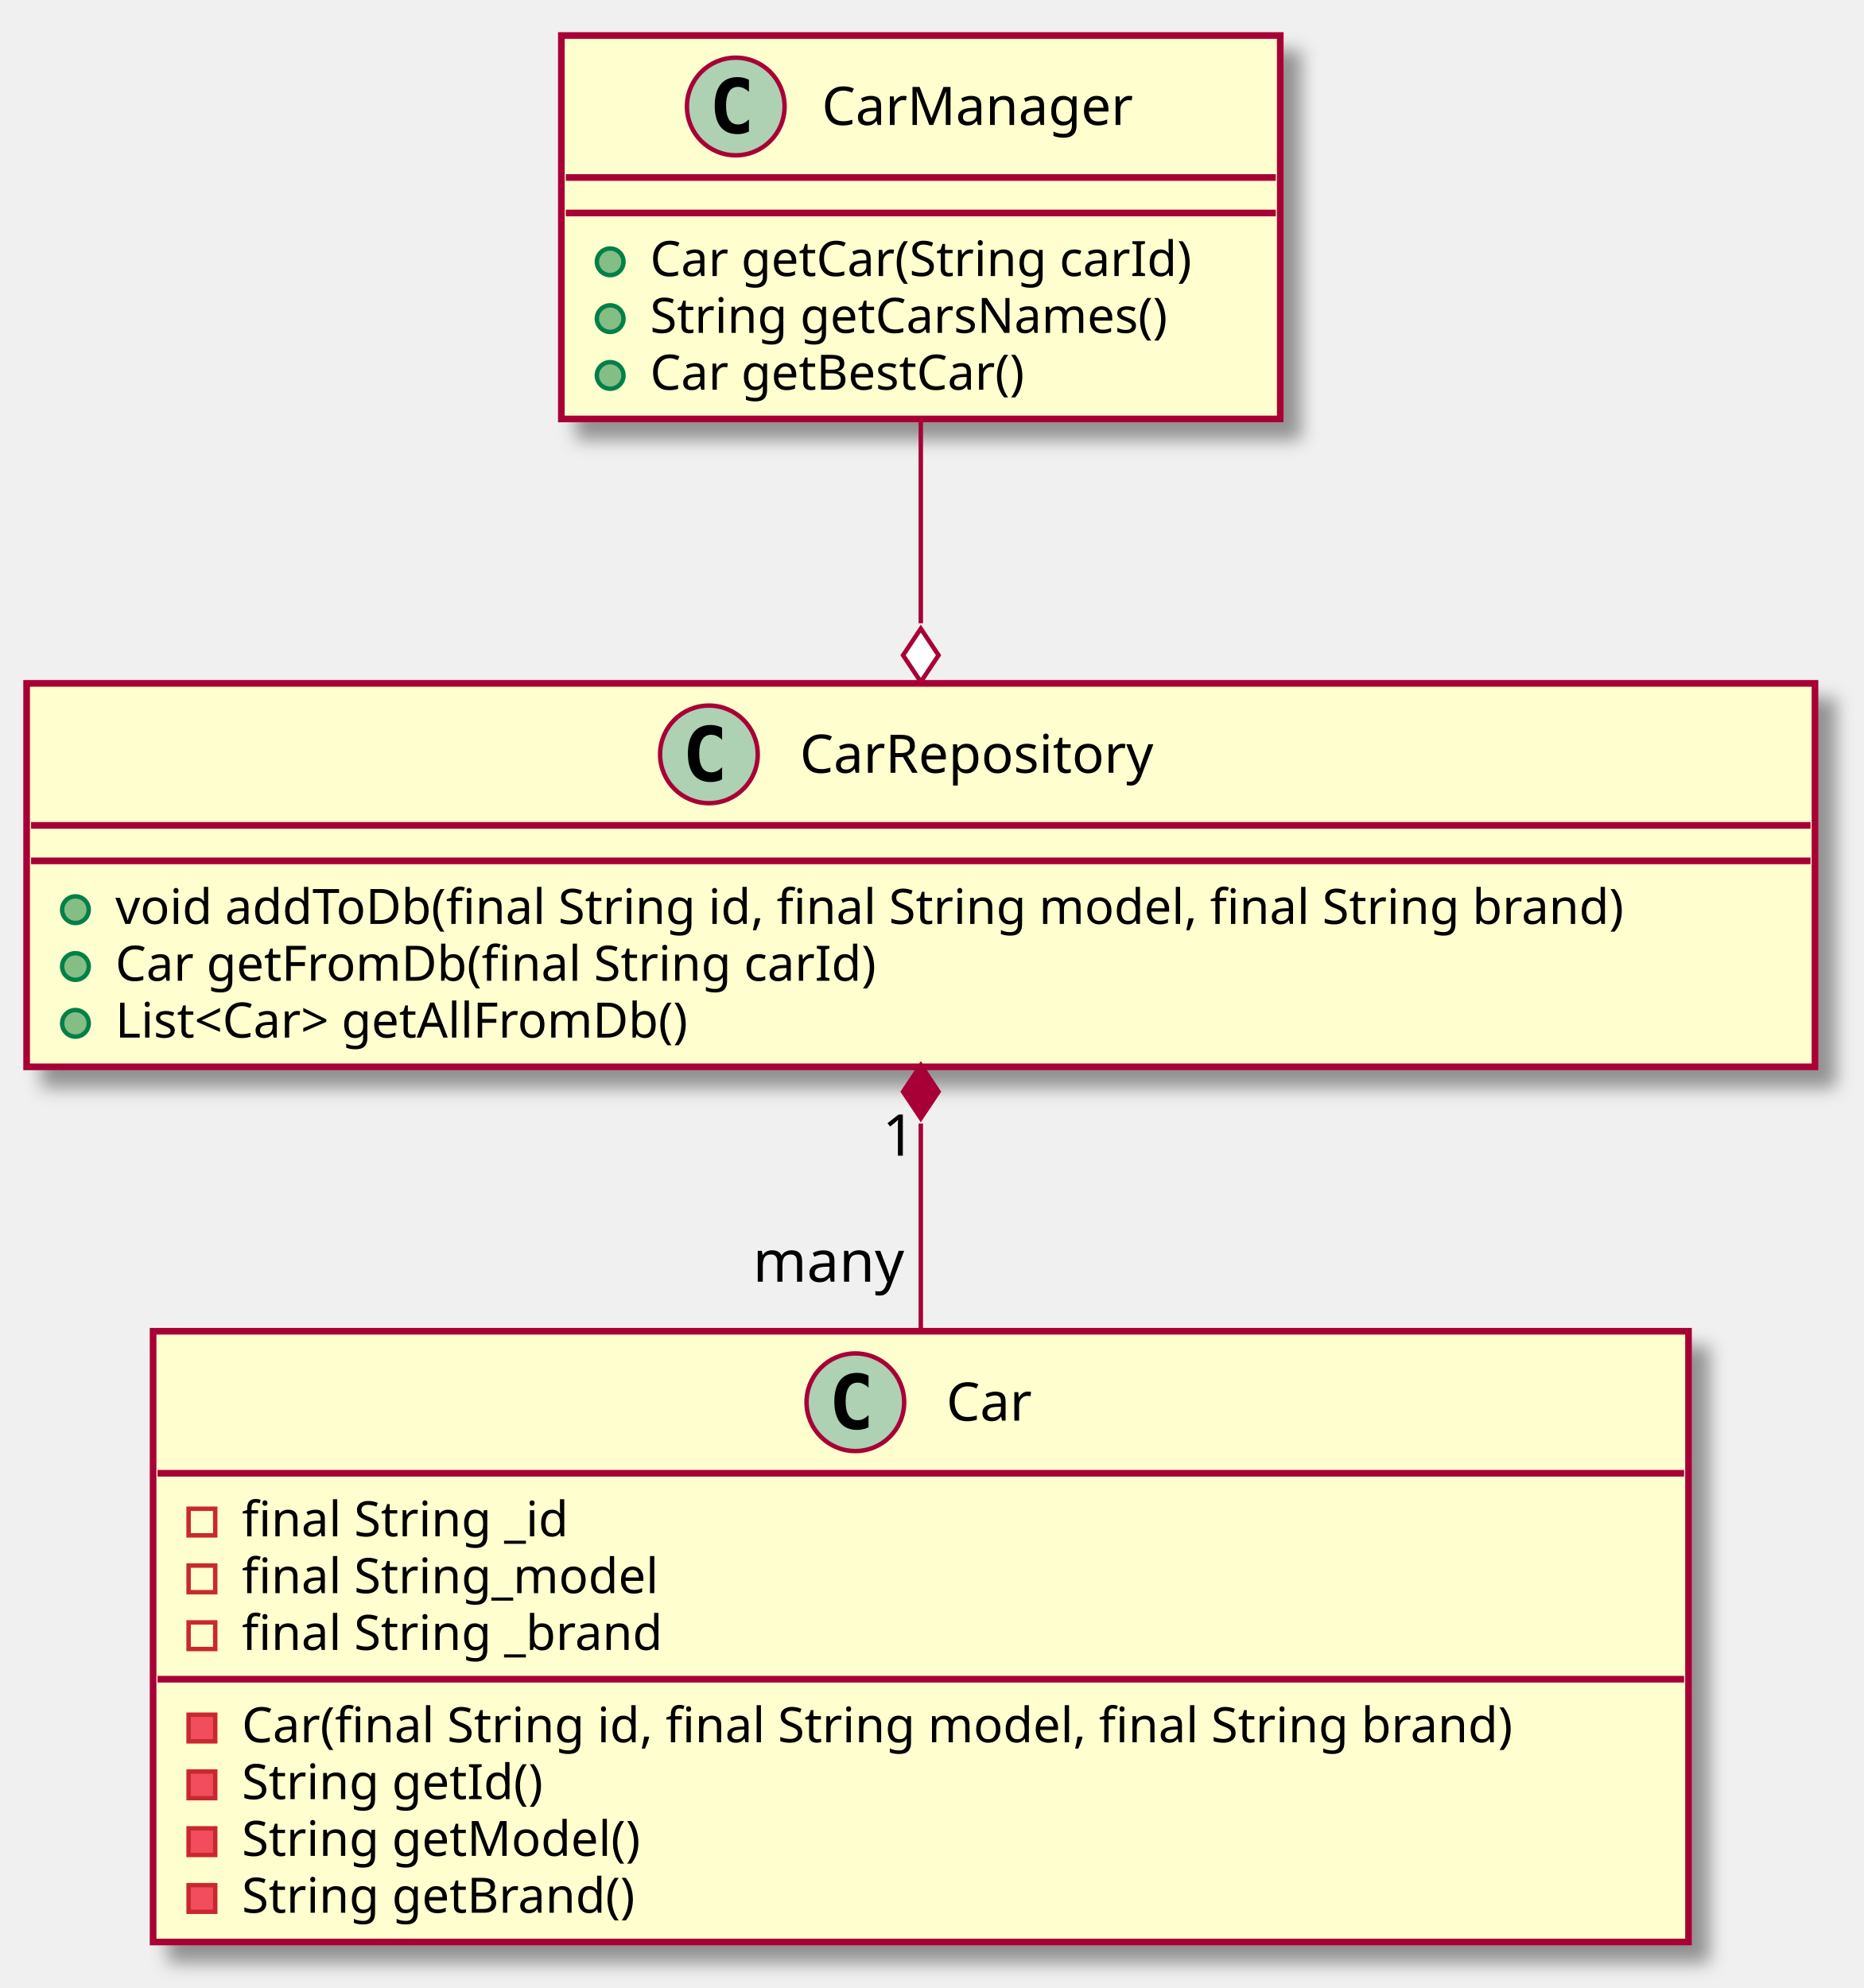
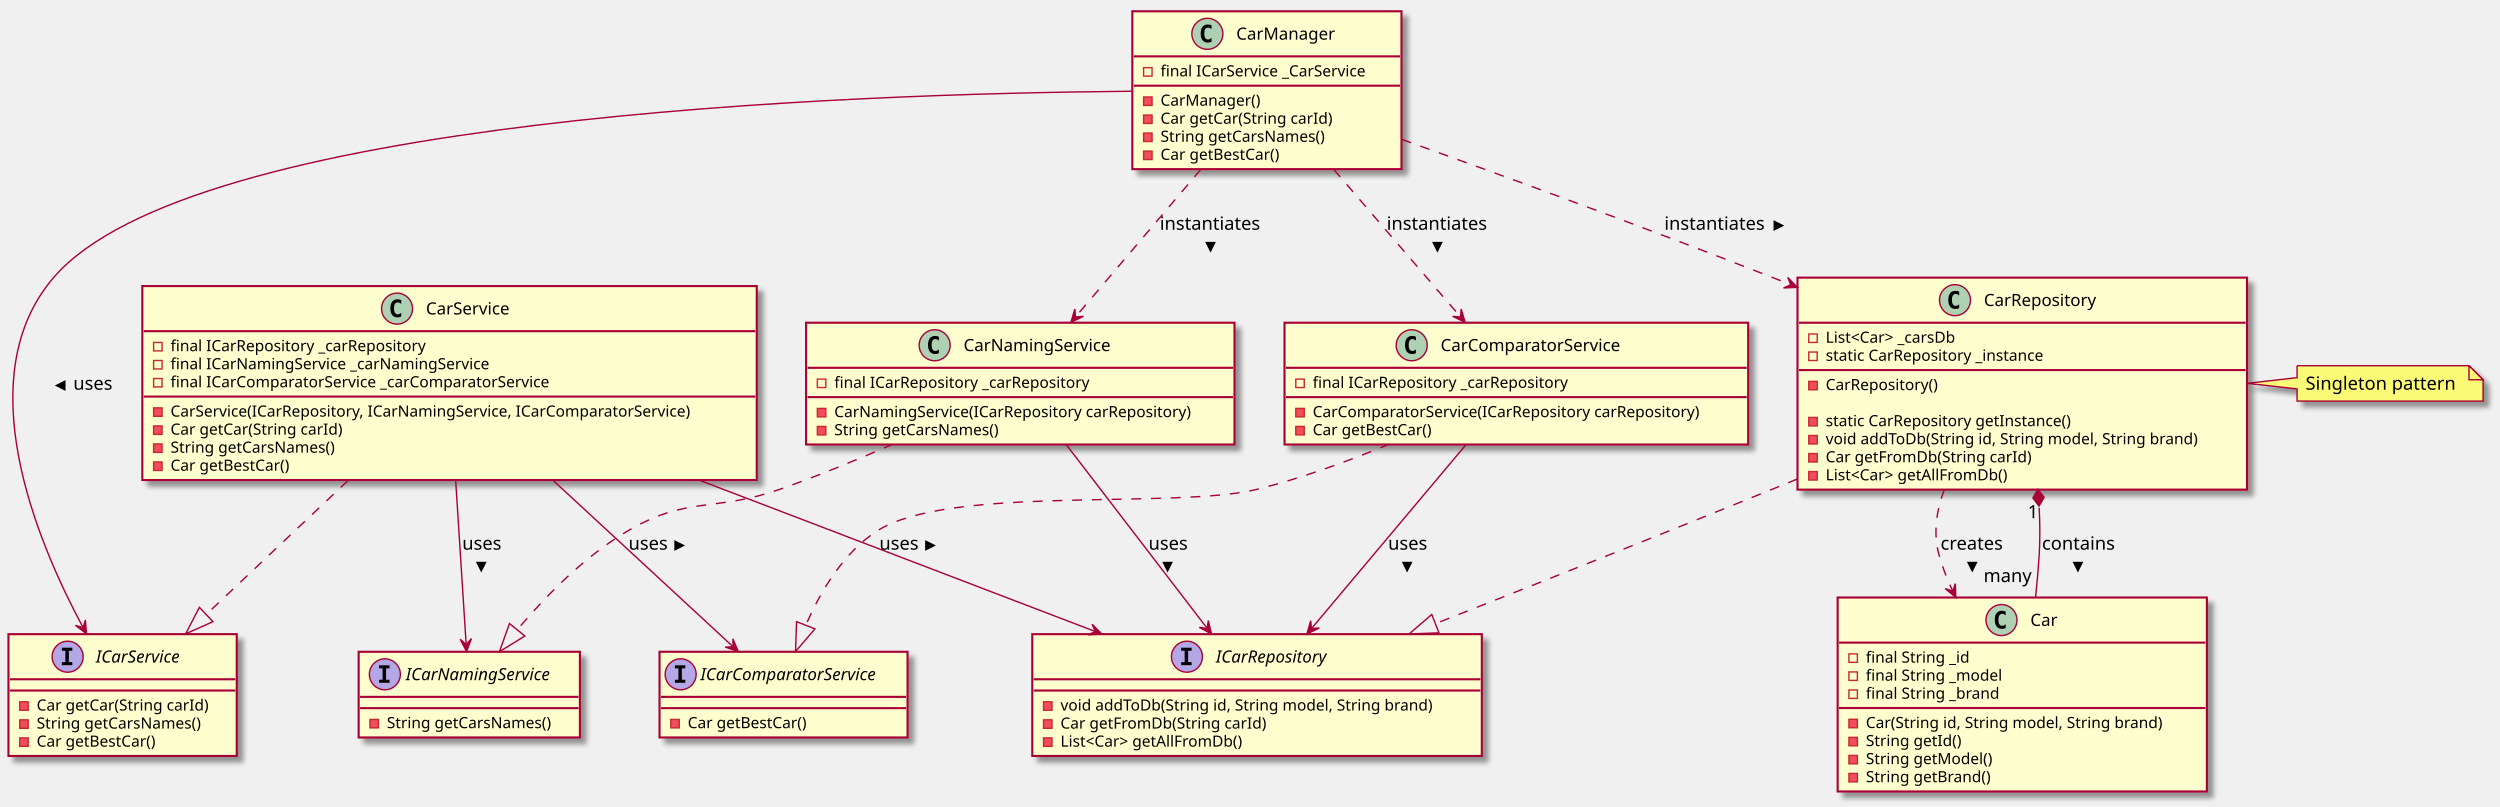
- <svg xmlns="http://www.w3.org/2000/svg" contentScriptType="application/ecmascript" contentStyleType="text/css" height="448px" preserveAspectRatio="none" style="width:420px;height:448px;" version="1.1" viewBox="0 0 420 448" width="420px" zoomAndPan="magnify">
+ <svg xmlns="http://www.w3.org/2000/svg" contentScriptType="application/ecmascript" contentStyleType="text/css" height="572px" preserveAspectRatio="none" style="width:1774px;height:572px;" version="1.1" viewBox="0 0 1774 572" width="1774px" zoomAndPan="magnify">
  <defs>
-     <filter height="300%" id="fn12dy79oh2tx" width="300%" x="-1" y="-1">
+     <filter height="300%" id="f1jxglchyrrljl" width="300%" x="-1" y="-1">
      <feGaussianBlur result="blurOut" stdDeviation="2.0" />
      <feColorMatrix in="blurOut" result="blurOut2" type="matrix" values="0 0 0 0 0 0 0 0 0 0 0 0 0 0 0 0 0 0 .4 0" />
      <feOffset dx="4.0" dy="4.0" in="blurOut2" result="blurOut3" />
      <feBlend in="SourceGraphic" in2="blurOut3" mode="normal" />
    </filter>
  </defs>
  <g>
-     <rect fill="#FEFECE" filter="url(#fn12dy79oh2tx)" height="86.414" id="CarManager" style="stroke: #A80036; stroke-width: 1.5;" width="162" x="126.5" y="8" />
-     <ellipse cx="165.8" cy="24" fill="#ADD1B2" rx="11" ry="11" style="stroke: #A80036; stroke-width: 1.0;" />
-     <path d="M168.769,29.641 Q168.191,29.938 167.55,30.078 Q166.909,30.234 166.206,30.234 Q163.706,30.234 162.378,28.594 Q161.066,26.938 161.066,23.812 Q161.066,20.688 162.378,19.031 Q163.706,17.375 166.206,17.375 Q166.909,17.375 167.55,17.531 Q168.206,17.688 168.769,17.984 L168.769,20.703 Q168.144,20.125 167.55,19.859 Q166.956,19.578 166.331,19.578 Q164.988,19.578 164.3,20.656 Q163.613,21.719 163.613,23.812 Q163.613,25.906 164.3,26.984 Q164.988,28.047 166.331,28.047 Q166.956,28.047 167.55,27.781 Q168.144,27.5 168.769,26.922 L168.769,29.641 Z " />
-     <text fill="#000000" font-family="sans-serif" font-size="12" lengthAdjust="spacingAndGlyphs" textLength="76" x="185.2" y="28.154">CarManager</text>
-     <line style="stroke: #A80036; stroke-width: 1.5;" x1="127.5" x2="287.5" y1="40" y2="40" />
-     <line style="stroke: #A80036; stroke-width: 1.5;" x1="127.5" x2="287.5" y1="48" y2="48" />
-     <ellipse cx="137.5" cy="59" fill="#84BE84" rx="3" ry="3" style="stroke: #038048; stroke-width: 1.0;" />
-     <text fill="#000000" font-family="sans-serif" font-size="11" lengthAdjust="spacingAndGlyphs" textLength="136" x="146.5" y="62.21">Car getCar(String carId)</text>
-     <ellipse cx="137.5" cy="71.805" fill="#84BE84" rx="3" ry="3" style="stroke: #038048; stroke-width: 1.0;" />
-     <text fill="#000000" font-family="sans-serif" font-size="11" lengthAdjust="spacingAndGlyphs" textLength="131" x="146.5" y="75.015">String getCarsNames()</text>
-     <ellipse cx="137.5" cy="84.609" fill="#84BE84" rx="3" ry="3" style="stroke: #038048; stroke-width: 1.0;" />
-     <text fill="#000000" font-family="sans-serif" font-size="11" lengthAdjust="spacingAndGlyphs" textLength="96" x="146.5" y="87.82">Car getBestCar()</text>
-     <rect fill="#FEFECE" filter="url(#fn12dy79oh2tx)" height="86.414" id="CarRepository" style="stroke: #A80036; stroke-width: 1.5;" width="403" x="6" y="154" />
-     <ellipse cx="159.75" cy="170" fill="#ADD1B2" rx="11" ry="11" style="stroke: #A80036; stroke-width: 1.0;" />
-     <path d="M162.719,175.641 Q162.141,175.938 161.5,176.078 Q160.859,176.234 160.156,176.234 Q157.656,176.234 156.328,174.594 Q155.016,172.938 155.016,169.812 Q155.016,166.688 156.328,165.031 Q157.656,163.375 160.156,163.375 Q160.859,163.375 161.5,163.531 Q162.156,163.688 162.719,163.984 L162.719,166.703 Q162.094,166.125 161.5,165.859 Q160.906,165.578 160.281,165.578 Q158.938,165.578 158.25,166.656 Q157.562,167.719 157.562,169.812 Q157.562,171.906 158.25,172.984 Q158.938,174.047 160.281,174.047 Q160.906,174.047 161.5,173.781 Q162.094,173.5 162.719,172.922 L162.719,175.641 Z " />
-     <text fill="#000000" font-family="sans-serif" font-size="12" lengthAdjust="spacingAndGlyphs" textLength="87" x="180.25" y="174.154">CarRepository</text>
-     <line style="stroke: #A80036; stroke-width: 1.5;" x1="7" x2="408" y1="186" y2="186" />
-     <line style="stroke: #A80036; stroke-width: 1.5;" x1="7" x2="408" y1="194" y2="194" />
-     <ellipse cx="17" cy="205" fill="#84BE84" rx="3" ry="3" style="stroke: #038048; stroke-width: 1.0;" />
-     <text fill="#000000" font-family="sans-serif" font-size="11" lengthAdjust="spacingAndGlyphs" textLength="377" x="26" y="208.21">void addToDb(final String id, final String model, final String brand)</text>
-     <ellipse cx="17" cy="217.805" fill="#84BE84" rx="3" ry="3" style="stroke: #038048; stroke-width: 1.0;" />
-     <text fill="#000000" font-family="sans-serif" font-size="11" lengthAdjust="spacingAndGlyphs" textLength="188" x="26" y="221.015">Car getFromDb(final String carId)</text>
-     <ellipse cx="17" cy="230.609" fill="#84BE84" rx="3" ry="3" style="stroke: #038048; stroke-width: 1.0;" />
-     <text fill="#000000" font-family="sans-serif" font-size="11" lengthAdjust="spacingAndGlyphs" textLength="145" x="26" y="233.82">List&lt;Car&gt; getAllFromDb()</text>
-     <rect fill="#FEFECE" filter="url(#fn12dy79oh2tx)" height="137.633" id="Car" style="stroke: #A80036; stroke-width: 1.5;" width="346" x="34.5" y="300" />
-     <ellipse cx="192.75" cy="316" fill="#ADD1B2" rx="11" ry="11" style="stroke: #A80036; stroke-width: 1.0;" />
-     <path d="M195.719,321.641 Q195.141,321.938 194.5,322.078 Q193.859,322.234 193.156,322.234 Q190.656,322.234 189.328,320.594 Q188.016,318.938 188.016,315.812 Q188.016,312.688 189.328,311.031 Q190.656,309.375 193.156,309.375 Q193.859,309.375 194.5,309.531 Q195.156,309.688 195.719,309.984 L195.719,312.703 Q195.094,312.125 194.5,311.859 Q193.906,311.578 193.281,311.578 Q191.938,311.578 191.25,312.656 Q190.562,313.719 190.562,315.812 Q190.562,317.906 191.25,318.984 Q191.938,320.047 193.281,320.047 Q193.906,320.047 194.5,319.781 Q195.094,319.5 195.719,318.922 L195.719,321.641 Z " />
-     <text fill="#000000" font-family="sans-serif" font-size="12" lengthAdjust="spacingAndGlyphs" textLength="21" x="213.25" y="320.154">Car</text>
-     <line style="stroke: #A80036; stroke-width: 1.5;" x1="35.5" x2="379.5" y1="332" y2="332" />
-     <rect fill="none" height="6" style="stroke: #C82930; stroke-width: 1.0;" width="6" x="42.5" y="340" />
-     <text fill="#000000" font-family="sans-serif" font-size="11" lengthAdjust="spacingAndGlyphs" textLength="82" x="54.5" y="346.21">final String _id</text>
-     <rect fill="none" height="6" style="stroke: #C82930; stroke-width: 1.0;" width="6" x="42.5" y="352.805" />
-     <text fill="#000000" font-family="sans-serif" font-size="11" lengthAdjust="spacingAndGlyphs" textLength="103" x="54.5" y="359.015">final String_model</text>
-     <rect fill="none" height="6" style="stroke: #C82930; stroke-width: 1.0;" width="6" x="42.5" y="365.609" />
-     <text fill="#000000" font-family="sans-serif" font-size="11" lengthAdjust="spacingAndGlyphs" textLength="105" x="54.5" y="371.82">final String _brand</text>
-     <line style="stroke: #A80036; stroke-width: 1.5;" x1="35.5" x2="379.5" y1="378.414" y2="378.414" />
-     <rect fill="#F24D5C" height="6" style="stroke: #C82930; stroke-width: 1.0;" width="6" x="42.5" y="386.414" />
-     <text fill="#000000" font-family="sans-serif" font-size="11" lengthAdjust="spacingAndGlyphs" textLength="320" x="54.5" y="392.625">Car(final String id, final String model, final String brand)</text>
-     <rect fill="#F24D5C" height="6" style="stroke: #C82930; stroke-width: 1.0;" width="6" x="42.5" y="399.219" />
-     <text fill="#000000" font-family="sans-serif" font-size="11" lengthAdjust="spacingAndGlyphs" textLength="74" x="54.5" y="405.429">String getId()</text>
-     <rect fill="#F24D5C" height="6" style="stroke: #C82930; stroke-width: 1.0;" width="6" x="42.5" y="412.023" />
-     <text fill="#000000" font-family="sans-serif" font-size="11" lengthAdjust="spacingAndGlyphs" textLength="97" x="54.5" y="418.234">String getModel()</text>
-     <rect fill="#F24D5C" height="6" style="stroke: #C82930; stroke-width: 1.0;" width="6" x="42.5" y="424.828" />
-     <text fill="#000000" font-family="sans-serif" font-size="11" lengthAdjust="spacingAndGlyphs" textLength="98" x="54.5" y="431.039">String getBrand()</text>
-     <path d="M207.5,253.19 C207.5,268.01 207.5,284.22 207.5,299.67 " fill="none" id="CarRepository&lt;-Car" style="stroke: #A80036; stroke-width: 1.0;" />
-     <polygon fill="#A80036" points="207.5,240.02,203.5,246.02,207.5,252.02,211.5,246.02,207.5,240.02" style="stroke: #A80036; stroke-width: 1.0;" />
-     <text fill="#000000" font-family="sans-serif" font-size="13" lengthAdjust="spacingAndGlyphs" textLength="8" x="198.838" y="260.431">1</text>
-     <text fill="#000000" font-family="sans-serif" font-size="13" lengthAdjust="spacingAndGlyphs" textLength="36" x="169.644" y="288.84">many</text>
-     <path d="M207.5,94.04 C207.5,108.55 207.5,125.04 207.5,140.46 " fill="none" id="CarManager-&gt;CarRepository" style="stroke: #A80036; stroke-width: 1.0;" />
-     <polygon fill="#FFFFFF" points="207.5,153.66,211.5,147.66,207.5,141.66,203.5,147.66,207.5,153.66" style="stroke: #A80036; stroke-width: 1.0;" />
+     <rect fill="#FEFECE" filter="url(#f1jxglchyrrljl)" height="86.414" id="ICarRepository" style="stroke: #A80036; stroke-width: 1.5;" width="319" x="732.5" y="450" />
+     <ellipse cx="842.25" cy="466" fill="#B4A7E5" rx="11" ry="11" style="stroke: #A80036; stroke-width: 1.0;" />
+     <path d="M838.172,461.766 L838.172,459.609 L845.562,459.609 L845.562,461.766 L843.094,461.766 L843.094,469.844 L845.562,469.844 L845.562,472 L838.172,472 L838.172,469.844 L840.641,469.844 L840.641,461.766 L838.172,461.766 Z " />
+     <text fill="#000000" font-family="sans-serif" font-size="12" font-style="italic" lengthAdjust="spacingAndGlyphs" textLength="91" x="862.75" y="470.154">ICarRepository</text>
+     <line style="stroke: #A80036; stroke-width: 1.5;" x1="733.5" x2="1050.5" y1="482" y2="482" />
+     <line style="stroke: #A80036; stroke-width: 1.5;" x1="733.5" x2="1050.5" y1="490" y2="490" />
+     <rect fill="#F24D5C" height="6" style="stroke: #C82930; stroke-width: 1.0;" width="6" x="740.5" y="498" />
+     <text fill="#000000" font-family="sans-serif" font-size="11" lengthAdjust="spacingAndGlyphs" textLength="293" x="752.5" y="504.21">void addToDb(String id, String model, String brand)</text>
+     <rect fill="#F24D5C" height="6" style="stroke: #C82930; stroke-width: 1.0;" width="6" x="740.5" y="510.805" />
+     <text fill="#000000" font-family="sans-serif" font-size="11" lengthAdjust="spacingAndGlyphs" textLength="160" x="752.5" y="517.015">Car getFromDb(String carId)</text>
+     <rect fill="#F24D5C" height="6" style="stroke: #C82930; stroke-width: 1.0;" width="6" x="740.5" y="523.609" />
+     <text fill="#000000" font-family="sans-serif" font-size="11" lengthAdjust="spacingAndGlyphs" textLength="145" x="752.5" y="529.82">List&lt;Car&gt; getAllFromDb()</text>
+     <rect fill="#FEFECE" filter="url(#f1jxglchyrrljl)" height="86.414" id="ICarService" style="stroke: #A80036; stroke-width: 1.5;" width="162" x="6" y="450" />
+     <ellipse cx="48" cy="466" fill="#B4A7E5" rx="11" ry="11" style="stroke: #A80036; stroke-width: 1.0;" />
+     <path d="M43.922,461.766 L43.922,459.609 L51.312,459.609 L51.312,461.766 L48.844,461.766 L48.844,469.844 L51.312,469.844 L51.312,472 L43.922,472 L43.922,469.844 L46.391,469.844 L46.391,461.766 L43.922,461.766 Z " />
+     <text fill="#000000" font-family="sans-serif" font-size="12" font-style="italic" lengthAdjust="spacingAndGlyphs" textLength="70" x="68" y="470.154">ICarService</text>
+     <line style="stroke: #A80036; stroke-width: 1.5;" x1="7" x2="167" y1="482" y2="482" />
+     <line style="stroke: #A80036; stroke-width: 1.5;" x1="7" x2="167" y1="490" y2="490" />
+     <rect fill="#F24D5C" height="6" style="stroke: #C82930; stroke-width: 1.0;" width="6" x="14" y="498" />
+     <text fill="#000000" font-family="sans-serif" font-size="11" lengthAdjust="spacingAndGlyphs" textLength="136" x="26" y="504.21">Car getCar(String carId)</text>
+     <rect fill="#F24D5C" height="6" style="stroke: #C82930; stroke-width: 1.0;" width="6" x="14" y="510.805" />
+     <text fill="#000000" font-family="sans-serif" font-size="11" lengthAdjust="spacingAndGlyphs" textLength="131" x="26" y="517.015">String getCarsNames()</text>
+     <rect fill="#F24D5C" height="6" style="stroke: #C82930; stroke-width: 1.0;" width="6" x="14" y="523.609" />
+     <text fill="#000000" font-family="sans-serif" font-size="11" lengthAdjust="spacingAndGlyphs" textLength="96" x="26" y="529.82">Car getBestCar()</text>
+     <rect fill="#FEFECE" filter="url(#f1jxglchyrrljl)" height="60.805" id="ICarNamingService" style="stroke: #A80036; stroke-width: 1.5;" width="157" x="254.5" y="462.5" />
+     <ellipse cx="273.1" cy="478.5" fill="#B4A7E5" rx="11" ry="11" style="stroke: #A80036; stroke-width: 1.0;" />
+     <path d="M269.022,474.266 L269.022,472.109 L276.413,472.109 L276.413,474.266 L273.944,474.266 L273.944,482.344 L276.413,482.344 L276.413,484.5 L269.022,484.5 L269.022,482.344 L271.491,482.344 L271.491,474.266 L269.022,474.266 Z " />
+     <text fill="#000000" font-family="sans-serif" font-size="12" font-style="italic" lengthAdjust="spacingAndGlyphs" textLength="117" x="287.9" y="482.654">ICarNamingService</text>
+     <line style="stroke: #A80036; stroke-width: 1.5;" x1="255.5" x2="410.5" y1="494.5" y2="494.5" />
+     <line style="stroke: #A80036; stroke-width: 1.5;" x1="255.5" x2="410.5" y1="502.5" y2="502.5" />
+     <rect fill="#F24D5C" height="6" style="stroke: #C82930; stroke-width: 1.0;" width="6" x="262.5" y="510.5" />
+     <text fill="#000000" font-family="sans-serif" font-size="11" lengthAdjust="spacingAndGlyphs" textLength="131" x="274.5" y="516.71">String getCarsNames()</text>
+     <rect fill="#FEFECE" filter="url(#f1jxglchyrrljl)" height="60.805" id="ICarComparatorService" style="stroke: #A80036; stroke-width: 1.5;" width="176" x="468" y="462.5" />
+     <ellipse cx="483" cy="478.5" fill="#B4A7E5" rx="11" ry="11" style="stroke: #A80036; stroke-width: 1.0;" />
+     <path d="M478.922,474.266 L478.922,472.109 L486.312,472.109 L486.312,474.266 L483.844,474.266 L483.844,482.344 L486.312,482.344 L486.312,484.5 L478.922,484.5 L478.922,482.344 L481.391,482.344 L481.391,474.266 L478.922,474.266 Z " />
+     <text fill="#000000" font-family="sans-serif" font-size="12" font-style="italic" lengthAdjust="spacingAndGlyphs" textLength="144" x="497" y="482.654">ICarComparatorService</text>
+     <line style="stroke: #A80036; stroke-width: 1.5;" x1="469" x2="643" y1="494.5" y2="494.5" />
+     <line style="stroke: #A80036; stroke-width: 1.5;" x1="469" x2="643" y1="502.5" y2="502.5" />
+     <rect fill="#F24D5C" height="6" style="stroke: #C82930; stroke-width: 1.0;" width="6" x="476" y="510.5" />
+     <text fill="#000000" font-family="sans-serif" font-size="11" lengthAdjust="spacingAndGlyphs" textLength="96" x="488" y="516.71">Car getBestCar()</text>
+     <rect fill="#FEFECE" filter="url(#f1jxglchyrrljl)" height="137.633" id="Car" style="stroke: #A80036; stroke-width: 1.5;" width="262" x="1304" y="424" />
+     <ellipse cx="1420.25" cy="440" fill="#ADD1B2" rx="11" ry="11" style="stroke: #A80036; stroke-width: 1.0;" />
+     <path d="M1423.219,445.641 Q1422.641,445.938 1422,446.078 Q1421.359,446.234 1420.656,446.234 Q1418.156,446.234 1416.828,444.594 Q1415.516,442.938 1415.516,439.812 Q1415.516,436.688 1416.828,435.031 Q1418.156,433.375 1420.656,433.375 Q1421.359,433.375 1422,433.531 Q1422.656,433.688 1423.219,433.984 L1423.219,436.703 Q1422.594,436.125 1422,435.859 Q1421.406,435.578 1420.781,435.578 Q1419.438,435.578 1418.75,436.656 Q1418.062,437.719 1418.062,439.812 Q1418.062,441.906 1418.75,442.984 Q1419.438,444.047 1420.781,444.047 Q1421.406,444.047 1422,443.781 Q1422.594,443.5 1423.219,442.922 L1423.219,445.641 Z " />
+     <text fill="#000000" font-family="sans-serif" font-size="12" lengthAdjust="spacingAndGlyphs" textLength="21" x="1440.75" y="444.154">Car</text>
+     <line style="stroke: #A80036; stroke-width: 1.5;" x1="1305" x2="1565" y1="456" y2="456" />
+     <rect fill="none" height="6" style="stroke: #C82930; stroke-width: 1.0;" width="6" x="1312" y="464" />
+     <text fill="#000000" font-family="sans-serif" font-size="11" lengthAdjust="spacingAndGlyphs" textLength="82" x="1324" y="470.21">final String _id</text>
+     <rect fill="none" height="6" style="stroke: #C82930; stroke-width: 1.0;" width="6" x="1312" y="476.805" />
+     <text fill="#000000" font-family="sans-serif" font-size="11" lengthAdjust="spacingAndGlyphs" textLength="107" x="1324" y="483.015">final String _model</text>
+     <rect fill="none" height="6" style="stroke: #C82930; stroke-width: 1.0;" width="6" x="1312" y="489.609" />
+     <text fill="#000000" font-family="sans-serif" font-size="11" lengthAdjust="spacingAndGlyphs" textLength="105" x="1324" y="495.82">final String _brand</text>
+     <line style="stroke: #A80036; stroke-width: 1.5;" x1="1305" x2="1565" y1="502.414" y2="502.414" />
+     <rect fill="#F24D5C" height="6" style="stroke: #C82930; stroke-width: 1.0;" width="6" x="1312" y="510.414" />
+     <text fill="#000000" font-family="sans-serif" font-size="11" lengthAdjust="spacingAndGlyphs" textLength="236" x="1324" y="516.625">Car(String id, String model, String brand)</text>
+     <rect fill="#F24D5C" height="6" style="stroke: #C82930; stroke-width: 1.0;" width="6" x="1312" y="523.219" />
+     <text fill="#000000" font-family="sans-serif" font-size="11" lengthAdjust="spacingAndGlyphs" textLength="74" x="1324" y="529.429">String getId()</text>
+     <rect fill="#F24D5C" height="6" style="stroke: #C82930; stroke-width: 1.0;" width="6" x="1312" y="536.023" />
+     <text fill="#000000" font-family="sans-serif" font-size="11" lengthAdjust="spacingAndGlyphs" textLength="97" x="1324" y="542.234">String getModel()</text>
+     <rect fill="#F24D5C" height="6" style="stroke: #C82930; stroke-width: 1.0;" width="6" x="1312" y="548.828" />
+     <text fill="#000000" font-family="sans-serif" font-size="11" lengthAdjust="spacingAndGlyphs" textLength="98" x="1324" y="555.039">String getBrand()</text>
+     <rect fill="#FEFECE" filter="url(#f1jxglchyrrljl)" height="112.023" id="CarManager" style="stroke: #A80036; stroke-width: 1.5;" width="191" x="803.5" y="8" />
+     <ellipse cx="856.75" cy="24" fill="#ADD1B2" rx="11" ry="11" style="stroke: #A80036; stroke-width: 1.0;" />
+     <path d="M859.719,29.641 Q859.141,29.938 858.5,30.078 Q857.859,30.234 857.156,30.234 Q854.656,30.234 853.328,28.594 Q852.016,26.938 852.016,23.812 Q852.016,20.688 853.328,19.031 Q854.656,17.375 857.156,17.375 Q857.859,17.375 858.5,17.531 Q859.156,17.688 859.719,17.984 L859.719,20.703 Q859.094,20.125 858.5,19.859 Q857.906,19.578 857.281,19.578 Q855.938,19.578 855.25,20.656 Q854.562,21.719 854.562,23.812 Q854.562,25.906 855.25,26.984 Q855.938,28.047 857.281,28.047 Q857.906,28.047 858.5,27.781 Q859.094,27.5 859.719,26.922 L859.719,29.641 Z " />
+     <text fill="#000000" font-family="sans-serif" font-size="12" lengthAdjust="spacingAndGlyphs" textLength="76" x="877.25" y="28.154">CarManager</text>
+     <line style="stroke: #A80036; stroke-width: 1.5;" x1="804.5" x2="993.5" y1="40" y2="40" />
+     <rect fill="none" height="6" style="stroke: #C82930; stroke-width: 1.0;" width="6" x="811.5" y="48" />
+     <text fill="#000000" font-family="sans-serif" font-size="11" lengthAdjust="spacingAndGlyphs" textLength="165" x="823.5" y="54.21">final ICarService _CarService</text>
+     <line style="stroke: #A80036; stroke-width: 1.5;" x1="804.5" x2="993.5" y1="60.805" y2="60.805" />
+     <rect fill="#F24D5C" height="6" style="stroke: #C82930; stroke-width: 1.0;" width="6" x="811.5" y="68.805" />
+     <text fill="#000000" font-family="sans-serif" font-size="11" lengthAdjust="spacingAndGlyphs" textLength="77" x="823.5" y="75.015">CarManager()</text>
+     <rect fill="#F24D5C" height="6" style="stroke: #C82930; stroke-width: 1.0;" width="6" x="811.5" y="81.609" />
+     <text fill="#000000" font-family="sans-serif" font-size="11" lengthAdjust="spacingAndGlyphs" textLength="136" x="823.5" y="87.82">Car getCar(String carId)</text>
+     <rect fill="#F24D5C" height="6" style="stroke: #C82930; stroke-width: 1.0;" width="6" x="811.5" y="94.414" />
+     <text fill="#000000" font-family="sans-serif" font-size="11" lengthAdjust="spacingAndGlyphs" textLength="131" x="823.5" y="100.624">String getCarsNames()</text>
+     <rect fill="#F24D5C" height="6" style="stroke: #C82930; stroke-width: 1.0;" width="6" x="811.5" y="107.219" />
+     <text fill="#000000" font-family="sans-serif" font-size="11" lengthAdjust="spacingAndGlyphs" textLength="96" x="823.5" y="113.429">Car getBestCar()</text>
+     <rect fill="#FEFECE" filter="url(#f1jxglchyrrljl)" height="150.438" id="CarRepository" style="stroke: #A80036; stroke-width: 1.5;" width="319" x="1275.5" y="197" />
+     <ellipse cx="1387.25" cy="213" fill="#ADD1B2" rx="11" ry="11" style="stroke: #A80036; stroke-width: 1.0;" />
+     <path d="M1390.219,218.641 Q1389.641,218.938 1389,219.078 Q1388.359,219.234 1387.656,219.234 Q1385.156,219.234 1383.828,217.594 Q1382.516,215.938 1382.516,212.812 Q1382.516,209.688 1383.828,208.031 Q1385.156,206.375 1387.656,206.375 Q1388.359,206.375 1389,206.531 Q1389.656,206.688 1390.219,206.984 L1390.219,209.703 Q1389.594,209.125 1389,208.859 Q1388.406,208.578 1387.781,208.578 Q1386.438,208.578 1385.75,209.656 Q1385.062,210.719 1385.062,212.812 Q1385.062,214.906 1385.75,215.984 Q1386.438,217.047 1387.781,217.047 Q1388.406,217.047 1389,216.781 Q1389.594,216.5 1390.219,215.922 L1390.219,218.641 Z " />
+     <text fill="#000000" font-family="sans-serif" font-size="12" lengthAdjust="spacingAndGlyphs" textLength="87" x="1407.75" y="217.154">CarRepository</text>
+     <line style="stroke: #A80036; stroke-width: 1.5;" x1="1276.5" x2="1593.5" y1="229" y2="229" />
+     <rect fill="none" height="6" style="stroke: #C82930; stroke-width: 1.0;" width="6" x="1283.5" y="237" />
+     <text fill="#000000" font-family="sans-serif" font-size="11" lengthAdjust="spacingAndGlyphs" textLength="108" x="1295.5" y="243.21">List&lt;Car&gt; _carsDb</text>
+     <rect fill="none" height="6" style="stroke: #C82930; stroke-width: 1.0;" width="6" x="1283.5" y="249.805" />
+     <text fill="#000000" font-family="sans-serif" font-size="11" lengthAdjust="spacingAndGlyphs" textLength="173" x="1295.5" y="256.015">static CarRepository _instance</text>
+     <line style="stroke: #A80036; stroke-width: 1.5;" x1="1276.5" x2="1593.5" y1="262.609" y2="262.609" />
+     <rect fill="#F24D5C" height="6" style="stroke: #C82930; stroke-width: 1.0;" width="6" x="1283.5" y="270.609" />
+     <text fill="#000000" font-family="sans-serif" font-size="11" lengthAdjust="spacingAndGlyphs" textLength="88" x="1295.5" y="276.82">CarRepository()</text>
+     <text fill="#000000" font-family="sans-serif" font-size="11" lengthAdjust="spacingAndGlyphs" textLength="0" x="1299.5" y="289.625" />
+     <rect fill="#F24D5C" height="6" style="stroke: #C82930; stroke-width: 1.0;" width="6" x="1283.5" y="296.219" />
+     <text fill="#000000" font-family="sans-serif" font-size="11" lengthAdjust="spacingAndGlyphs" textLength="193" x="1295.5" y="302.429">static CarRepository getInstance()</text>
+     <rect fill="#F24D5C" height="6" style="stroke: #C82930; stroke-width: 1.0;" width="6" x="1283.5" y="309.023" />
+     <text fill="#000000" font-family="sans-serif" font-size="11" lengthAdjust="spacingAndGlyphs" textLength="293" x="1295.5" y="315.234">void addToDb(String id, String model, String brand)</text>
+     <rect fill="#F24D5C" height="6" style="stroke: #C82930; stroke-width: 1.0;" width="6" x="1283.5" y="321.828" />
+     <text fill="#000000" font-family="sans-serif" font-size="11" lengthAdjust="spacingAndGlyphs" textLength="160" x="1295.5" y="328.039">Car getFromDb(String carId)</text>
+     <rect fill="#F24D5C" height="6" style="stroke: #C82930; stroke-width: 1.0;" width="6" x="1283.5" y="334.633" />
+     <text fill="#000000" font-family="sans-serif" font-size="11" lengthAdjust="spacingAndGlyphs" textLength="145" x="1295.5" y="340.843">List&lt;Car&gt; getAllFromDb()</text>
+     <rect fill="#FEFECE" filter="url(#f1jxglchyrrljl)" height="137.633" id="CarService" style="stroke: #A80036; stroke-width: 1.5;" width="436" x="101" y="203" />
+     <ellipse cx="281.75" cy="219" fill="#ADD1B2" rx="11" ry="11" style="stroke: #A80036; stroke-width: 1.0;" />
+     <path d="M284.719,224.641 Q284.141,224.938 283.5,225.078 Q282.859,225.234 282.156,225.234 Q279.656,225.234 278.328,223.594 Q277.016,221.938 277.016,218.812 Q277.016,215.688 278.328,214.031 Q279.656,212.375 282.156,212.375 Q282.859,212.375 283.5,212.531 Q284.156,212.688 284.719,212.984 L284.719,215.703 Q284.094,215.125 283.5,214.859 Q282.906,214.578 282.281,214.578 Q280.938,214.578 280.25,215.656 Q279.562,216.719 279.562,218.812 Q279.562,220.906 280.25,221.984 Q280.938,223.047 282.281,223.047 Q282.906,223.047 283.5,222.781 Q284.094,222.5 284.719,221.922 L284.719,224.641 Z " />
+     <text fill="#000000" font-family="sans-serif" font-size="12" lengthAdjust="spacingAndGlyphs" textLength="66" x="302.25" y="223.154">CarService</text>
+     <line style="stroke: #A80036; stroke-width: 1.5;" x1="102" x2="536" y1="235" y2="235" />
+     <rect fill="none" height="6" style="stroke: #C82930; stroke-width: 1.0;" width="6" x="109" y="243" />
+     <text fill="#000000" font-family="sans-serif" font-size="11" lengthAdjust="spacingAndGlyphs" textLength="199" x="121" y="249.21">final ICarRepository _carRepository</text>
+     <rect fill="none" height="6" style="stroke: #C82930; stroke-width: 1.0;" width="6" x="109" y="255.805" />
+     <text fill="#000000" font-family="sans-serif" font-size="11" lengthAdjust="spacingAndGlyphs" textLength="249" x="121" y="262.015">final ICarNamingService _carNamingService</text>
+     <rect fill="none" height="6" style="stroke: #C82930; stroke-width: 1.0;" width="6" x="109" y="268.609" />
+     <text fill="#000000" font-family="sans-serif" font-size="11" lengthAdjust="spacingAndGlyphs" textLength="299" x="121" y="274.82">final ICarComparatorService _carComparatorService</text>
+     <line style="stroke: #A80036; stroke-width: 1.5;" x1="102" x2="536" y1="281.414" y2="281.414" />
+     <rect fill="#F24D5C" height="6" style="stroke: #C82930; stroke-width: 1.0;" width="6" x="109" y="289.414" />
+     <text fill="#000000" font-family="sans-serif" font-size="11" lengthAdjust="spacingAndGlyphs" textLength="410" x="121" y="295.625">CarService(ICarRepository, ICarNamingService, ICarComparatorService)</text>
+     <rect fill="#F24D5C" height="6" style="stroke: #C82930; stroke-width: 1.0;" width="6" x="109" y="302.219" />
+     <text fill="#000000" font-family="sans-serif" font-size="11" lengthAdjust="spacingAndGlyphs" textLength="136" x="121" y="308.429">Car getCar(String carId)</text>
+     <rect fill="#F24D5C" height="6" style="stroke: #C82930; stroke-width: 1.0;" width="6" x="109" y="315.023" />
+     <text fill="#000000" font-family="sans-serif" font-size="11" lengthAdjust="spacingAndGlyphs" textLength="131" x="121" y="321.234">String getCarsNames()</text>
+     <rect fill="#F24D5C" height="6" style="stroke: #C82930; stroke-width: 1.0;" width="6" x="109" y="327.828" />
+     <text fill="#000000" font-family="sans-serif" font-size="11" lengthAdjust="spacingAndGlyphs" textLength="96" x="121" y="334.039">Car getBestCar()</text>
+     <rect fill="#FEFECE" filter="url(#f1jxglchyrrljl)" height="86.414" id="CarNamingService" style="stroke: #A80036; stroke-width: 1.5;" width="304" x="572" y="229" />
+     <ellipse cx="663.25" cy="245" fill="#ADD1B2" rx="11" ry="11" style="stroke: #A80036; stroke-width: 1.0;" />
+     <path d="M666.219,250.641 Q665.641,250.938 665,251.078 Q664.359,251.234 663.656,251.234 Q661.156,251.234 659.828,249.594 Q658.516,247.938 658.516,244.812 Q658.516,241.688 659.828,240.031 Q661.156,238.375 663.656,238.375 Q664.359,238.375 665,238.531 Q665.656,238.688 666.219,238.984 L666.219,241.703 Q665.594,241.125 665,240.859 Q664.406,240.578 663.781,240.578 Q662.438,240.578 661.75,241.656 Q661.062,242.719 661.062,244.812 Q661.062,246.906 661.75,247.984 Q662.438,249.047 663.781,249.047 Q664.406,249.047 665,248.781 Q665.594,248.5 666.219,247.922 L666.219,250.641 Z " />
+     <text fill="#000000" font-family="sans-serif" font-size="12" lengthAdjust="spacingAndGlyphs" textLength="113" x="683.75" y="249.154">CarNamingService</text>
+     <line style="stroke: #A80036; stroke-width: 1.5;" x1="573" x2="875" y1="261" y2="261" />
+     <rect fill="none" height="6" style="stroke: #C82930; stroke-width: 1.0;" width="6" x="580" y="269" />
+     <text fill="#000000" font-family="sans-serif" font-size="11" lengthAdjust="spacingAndGlyphs" textLength="199" x="592" y="275.21">final ICarRepository _carRepository</text>
+     <line style="stroke: #A80036; stroke-width: 1.5;" x1="573" x2="875" y1="281.805" y2="281.805" />
+     <rect fill="#F24D5C" height="6" style="stroke: #C82930; stroke-width: 1.0;" width="6" x="580" y="289.805" />
+     <text fill="#000000" font-family="sans-serif" font-size="11" lengthAdjust="spacingAndGlyphs" textLength="278" x="592" y="296.015">CarNamingService(ICarRepository carRepository)</text>
+     <rect fill="#F24D5C" height="6" style="stroke: #C82930; stroke-width: 1.0;" width="6" x="580" y="302.609" />
+     <text fill="#000000" font-family="sans-serif" font-size="11" lengthAdjust="spacingAndGlyphs" textLength="131" x="592" y="308.82">String getCarsNames()</text>
+     <rect fill="#FEFECE" filter="url(#f1jxglchyrrljl)" height="86.414" id="CarComparatorService" style="stroke: #A80036; stroke-width: 1.5;" width="329" x="911.5" y="229" />
+     <ellipse cx="1001.75" cy="245" fill="#ADD1B2" rx="11" ry="11" style="stroke: #A80036; stroke-width: 1.0;" />
+     <path d="M1004.719,250.641 Q1004.141,250.938 1003.5,251.078 Q1002.859,251.234 1002.156,251.234 Q999.656,251.234 998.328,249.594 Q997.016,247.938 997.016,244.812 Q997.016,241.688 998.328,240.031 Q999.656,238.375 1002.156,238.375 Q1002.859,238.375 1003.5,238.531 Q1004.156,238.688 1004.719,238.984 L1004.719,241.703 Q1004.094,241.125 1003.5,240.859 Q1002.906,240.578 1002.281,240.578 Q1000.938,240.578 1000.25,241.656 Q999.562,242.719 999.562,244.812 Q999.562,246.906 1000.25,247.984 Q1000.938,249.047 1002.281,249.047 Q1002.906,249.047 1003.5,248.781 Q1004.094,248.5 1004.719,247.922 L1004.719,250.641 Z " />
+     <text fill="#000000" font-family="sans-serif" font-size="12" lengthAdjust="spacingAndGlyphs" textLength="140" x="1022.25" y="249.154">CarComparatorService</text>
+     <line style="stroke: #A80036; stroke-width: 1.5;" x1="912.5" x2="1239.5" y1="261" y2="261" />
+     <rect fill="none" height="6" style="stroke: #C82930; stroke-width: 1.0;" width="6" x="919.5" y="269" />
+     <text fill="#000000" font-family="sans-serif" font-size="11" lengthAdjust="spacingAndGlyphs" textLength="199" x="931.5" y="275.21">final ICarRepository _carRepository</text>
+     <line style="stroke: #A80036; stroke-width: 1.5;" x1="912.5" x2="1239.5" y1="281.805" y2="281.805" />
+     <rect fill="#F24D5C" height="6" style="stroke: #C82930; stroke-width: 1.0;" width="6" x="919.5" y="289.805" />
+     <text fill="#000000" font-family="sans-serif" font-size="11" lengthAdjust="spacingAndGlyphs" textLength="303" x="931.5" y="296.015">CarComparatorService(ICarRepository carRepository)</text>
+     <rect fill="#F24D5C" height="6" style="stroke: #C82930; stroke-width: 1.0;" width="6" x="919.5" y="302.609" />
+     <text fill="#000000" font-family="sans-serif" font-size="11" lengthAdjust="spacingAndGlyphs" textLength="96" x="931.5" y="308.82">Car getBestCar()</text>
+     <path d="M1630,259.5 L1630,268 L1594.56,272 L1630,276 L1630,284.633 A0,0 0 0 0 1630,284.633 L1762,284.633 A0,0 0 0 0 1762,284.633 L1762,269.5 L1752,259.5 L1630,259.5 A0,0 0 0 0 1630,259.5 " fill="#FBFB77" filter="url(#f1jxglchyrrljl)" style="stroke: #A80036; stroke-width: 1.0;" />
+     <path d="M1752,259.5 L1752,269.5 L1762,269.5 L1752,259.5 " fill="#FBFB77" style="stroke: #A80036; stroke-width: 1.0;" />
+     <text fill="#000000" font-family="sans-serif" font-size="13" lengthAdjust="spacingAndGlyphs" textLength="111" x="1636" y="276.567">Singleton pattern</text>
+     <path d="M1275.38,339.9 C1269.51,342.3 1263.71,344.68 1258,347 C1178.7,379.28 1089.38,414.69 1018.82,442.43 " fill="none" id="CarRepository-&gt;ICarRepository" style="stroke: #A80036; stroke-width: 1.0; stroke-dasharray: 7.0,7.0;" />
+     <polygon fill="none" points="1021.09,449.06,999.91,449.86,1015.97,436.03,1021.09,449.06" style="stroke: #A80036; stroke-width: 1.0;" />
+     <path d="M1447,360.34 C1447.57,371.66 1447.67,383.1 1447,394 C1446.41,403.67 1445.5,413.84 1444.43,423.83 " fill="none" id="CarRepository&lt;-Car" style="stroke: #A80036; stroke-width: 1.0;" />
+     <polygon fill="#A80036" points="1446.12,347.16,1442.524,353.411,1446.911,359.134,1450.507,352.883,1446.12,347.16" style="stroke: #A80036; stroke-width: 1.0;" />
+     <text fill="#000000" font-family="sans-serif" font-size="13" lengthAdjust="spacingAndGlyphs" textLength="54" x="1449" y="390.067">contains</text>
+     <polygon fill="#000000" points="1471.5,399.133,1474.5,405.133,1477.5,399.133,1471.5,399.133" style="stroke: #000000; stroke-width: 1.0;" />
+     <text fill="#000000" font-family="sans-serif" font-size="13" lengthAdjust="spacingAndGlyphs" textLength="8" x="1438.854" y="367.736">1</text>
+     <text fill="#000000" font-family="sans-serif" font-size="13" lengthAdjust="spacingAndGlyphs" textLength="36" x="1407.546" y="413.016">many</text>
+     <path d="M1379.76,347.17 C1374.01,362.28 1371.65,378.35 1376,394 C1378.38,402.56 1381.72,411.11 1385.63,419.41 " fill="none" id="CarRepository-&gt;Car" style="stroke: #A80036; stroke-width: 1.0; stroke-dasharray: 7.0,7.0;" />
+     <polygon fill="#A80036" points="1387.85,423.99,1387.504,414.147,1385.66,419.495,1380.312,417.651,1387.85,423.99" style="stroke: #A80036; stroke-width: 1.0;" />
+     <text fill="#000000" font-family="sans-serif" font-size="13" lengthAdjust="spacingAndGlyphs" textLength="48" x="1377" y="390.067">creates</text>
+     <polygon fill="#000000" points="1396.5,399.133,1399.5,405.133,1402.5,399.133,1396.5,399.133" style="stroke: #000000; stroke-width: 1.0;" />
+     <path d="M246.87,341.09 C214.66,371.49 177.17,406.88 146.59,435.75 " fill="none" id="CarService-&gt;ICarService" style="stroke: #A80036; stroke-width: 1.0; stroke-dasharray: 7.0,7.0;" />
+     <polygon fill="none" points="151.09,441.13,131.74,449.76,141.48,430.95,151.09,441.13" style="stroke: #A80036; stroke-width: 1.0;" />
+     <path d="M497.16,341.09 C588.48,375.99 697.02,417.48 777.16,448.11 " fill="none" id="CarService-&gt;ICarRepository" style="stroke: #A80036; stroke-width: 1.0;" />
+     <polygon fill="#A80036" points="781.92,449.93,774.942,442.98,777.25,448.145,772.085,450.453,781.92,449.93" style="stroke: #A80036; stroke-width: 1.0;" />
+     <text fill="#000000" font-family="sans-serif" font-size="13" lengthAdjust="spacingAndGlyphs" textLength="30" x="624" y="390.067">uses</text>
+     <polygon fill="#000000" points="657,384.066,663,387.066,657,390.066,657,384.066" style="stroke: #000000; stroke-width: 1.0;" />
+     <path d="M323.35,341.09 C325.81,379.55 328.78,426 330.77,457.12 " fill="none" id="CarService-&gt;ICarNamingService" style="stroke: #A80036; stroke-width: 1.0;" />
+     <polygon fill="#A80036" points="331.11,462.36,334.536,453.126,330.795,457.37,326.552,453.63,331.11,462.36" style="stroke: #A80036; stroke-width: 1.0;" />
+     <text fill="#000000" font-family="sans-serif" font-size="13" lengthAdjust="spacingAndGlyphs" textLength="30" x="328" y="390.067">uses</text>
+     <polygon fill="#000000" points="338.5,399.133,341.5,405.133,344.5,399.133,338.5,399.133" style="stroke: #000000; stroke-width: 1.0;" />
+     <path d="M392.69,341.09 C435,380.19 486.24,427.54 519.9,458.65 " fill="none" id="CarService-&gt;ICarComparatorService" style="stroke: #A80036; stroke-width: 1.0;" />
+     <polygon fill="#A80036" points="523.92,462.36,520.034,453.31,520.251,458.963,514.599,459.18,523.92,462.36" style="stroke: #A80036; stroke-width: 1.0;" />
+     <text fill="#000000" font-family="sans-serif" font-size="13" lengthAdjust="spacingAndGlyphs" textLength="30" x="446" y="390.067">uses</text>
+     <polygon fill="#000000" points="479,384.066,485,387.066,479,390.066,479,384.066" style="stroke: #000000; stroke-width: 1.0;" />
+     <path d="M633.64,315.17 C608.17,326.27 580.25,337.73 554,347 C506.62,363.74 488.26,351.44 445,377 C414.88,394.79 387.37,422.79 367.15,446.7 " fill="none" id="CarNamingService-&gt;ICarNamingService" style="stroke: #A80036; stroke-width: 1.0; stroke-dasharray: 7.0,7.0;" />
+     <polygon fill="none" points="372.42,451.32,354.37,462.43,361.55,442.49,372.42,451.32" style="stroke: #A80036; stroke-width: 1.0;" />
+     <path d="M756.39,315.23 C785.1,352.64 826.92,407.17 856.52,445.75 " fill="none" id="CarNamingService-&gt;ICarRepository" style="stroke: #A80036; stroke-width: 1.0;" />
+     <polygon fill="#A80036" points="859.71,449.9,857.395,440.327,856.662,445.936,851.053,445.204,859.71,449.9" style="stroke: #A80036; stroke-width: 1.0;" />
+     <text fill="#000000" font-family="sans-serif" font-size="13" lengthAdjust="spacingAndGlyphs" textLength="30" x="815" y="390.067">uses</text>
+     <polygon fill="#000000" points="825.5,399.133,828.5,405.133,831.5,399.133,825.5,399.133" style="stroke: #000000; stroke-width: 1.0;" />
+     <path d="M985.96,315.12 C956.85,327.17 924.07,339.16 893,347 C834.25,361.83 672.68,343.79 622,377 C598.34,392.5 582.19,419.62 571.79,443.63 " fill="none" id="CarComparatorService-&gt;ICarComparatorService" style="stroke: #A80036; stroke-width: 1.0; stroke-dasharray: 7.0,7.0;" />
+     <polygon fill="none" points="578.28,446.24,564.5,462.33,565.24,441.16,578.28,446.24" style="stroke: #A80036; stroke-width: 1.0;" />
+     <path d="M1040.52,315.23 C1009.09,352.64 963.27,407.17 930.86,445.75 " fill="none" id="CarComparatorService-&gt;ICarRepository" style="stroke: #A80036; stroke-width: 1.0;" />
+     <polygon fill="#A80036" points="927.37,449.9,936.22,445.579,930.585,446.071,930.093,440.435,927.37,449.9" style="stroke: #A80036; stroke-width: 1.0;" />
+     <text fill="#000000" font-family="sans-serif" font-size="13" lengthAdjust="spacingAndGlyphs" textLength="30" x="985" y="390.067">uses</text>
+     <polygon fill="#000000" points="995.5,399.133,998.5,405.133,1001.5,399.133,995.5,399.133" style="stroke: #000000; stroke-width: 1.0;" />
+     <path d="M803.38,64.75 C600.16,66.46 135.82,83.04 38,197 C-21.94,266.82 24.61,381.38 58.92,445.25 " fill="none" id="CarManager-&gt;ICarService" style="stroke: #A80036; stroke-width: 1.0;" />
+     <polygon fill="#A80036" points="61.37,449.76,60.596,439.942,58.987,445.365,53.564,443.755,61.37,449.76" style="stroke: #A80036; stroke-width: 1.0;" />
+     <polygon fill="#000000" points="46,270.566,40,273.566,46,276.566,46,270.566" style="stroke: #000000; stroke-width: 1.0;" />
+     <text fill="#000000" font-family="sans-serif" font-size="13" lengthAdjust="spacingAndGlyphs" textLength="30" x="52" y="276.567">uses</text>
+     <path d="M994.67,98.89 C1067.24,124.91 1169.3,162.17 1258,197 C1262.21,198.65 1266.48,200.34 1270.77,202.05 " fill="none" id="CarManager-&gt;CarRepository" style="stroke: #A80036; stroke-width: 1.0; stroke-dasharray: 7.0,7.0;" />
+     <polygon fill="#A80036" points="1275.45,203.92,1268.561,196.882,1270.803,202.075,1265.609,204.317,1275.45,203.92" style="stroke: #A80036; stroke-width: 1.0;" />
+     <text fill="#000000" font-family="sans-serif" font-size="13" lengthAdjust="spacingAndGlyphs" textLength="75" x="1181" y="163.067">instantiates</text>
+     <polygon fill="#000000" points="1259,157.066,1265,160.066,1259,163.066,1259,157.066" style="stroke: #000000; stroke-width: 1.0;" />
+     <path d="M852.1,120.2 C824.39,152.82 789.7,193.66 763.41,224.61 " fill="none" id="CarManager-&gt;CarNamingService" style="stroke: #A80036; stroke-width: 1.0; stroke-dasharray: 7.0,7.0;" />
+     <polygon fill="#A80036" points="759.92,228.72,768.797,224.454,763.159,224.911,762.702,219.272,759.92,228.72" style="stroke: #A80036; stroke-width: 1.0;" />
+     <text fill="#000000" font-family="sans-serif" font-size="13" lengthAdjust="spacingAndGlyphs" textLength="75" x="823" y="163.067">instantiates</text>
+     <polygon fill="#000000" points="856,172.133,859,178.133,862,172.133,856,172.133" style="stroke: #000000; stroke-width: 1.0;" />
+     <path d="M946.43,120.2 C974.46,152.82 1009.55,193.66 1036.14,224.61 " fill="none" id="CarManager-&gt;CarComparatorService" style="stroke: #A80036; stroke-width: 1.0; stroke-dasharray: 7.0,7.0;" />
+     <polygon fill="#A80036" points="1039.67,228.72,1036.85,219.284,1036.416,224.924,1030.776,224.49,1039.67,228.72" style="stroke: #A80036; stroke-width: 1.0;" />
+     <text fill="#000000" font-family="sans-serif" font-size="13" lengthAdjust="spacingAndGlyphs" textLength="75" x="984" y="163.067">instantiates</text>
+     <polygon fill="#000000" points="1017,172.133,1020,178.133,1023,172.133,1017,172.133" style="stroke: #000000; stroke-width: 1.0;" />
  </g>
</svg>
